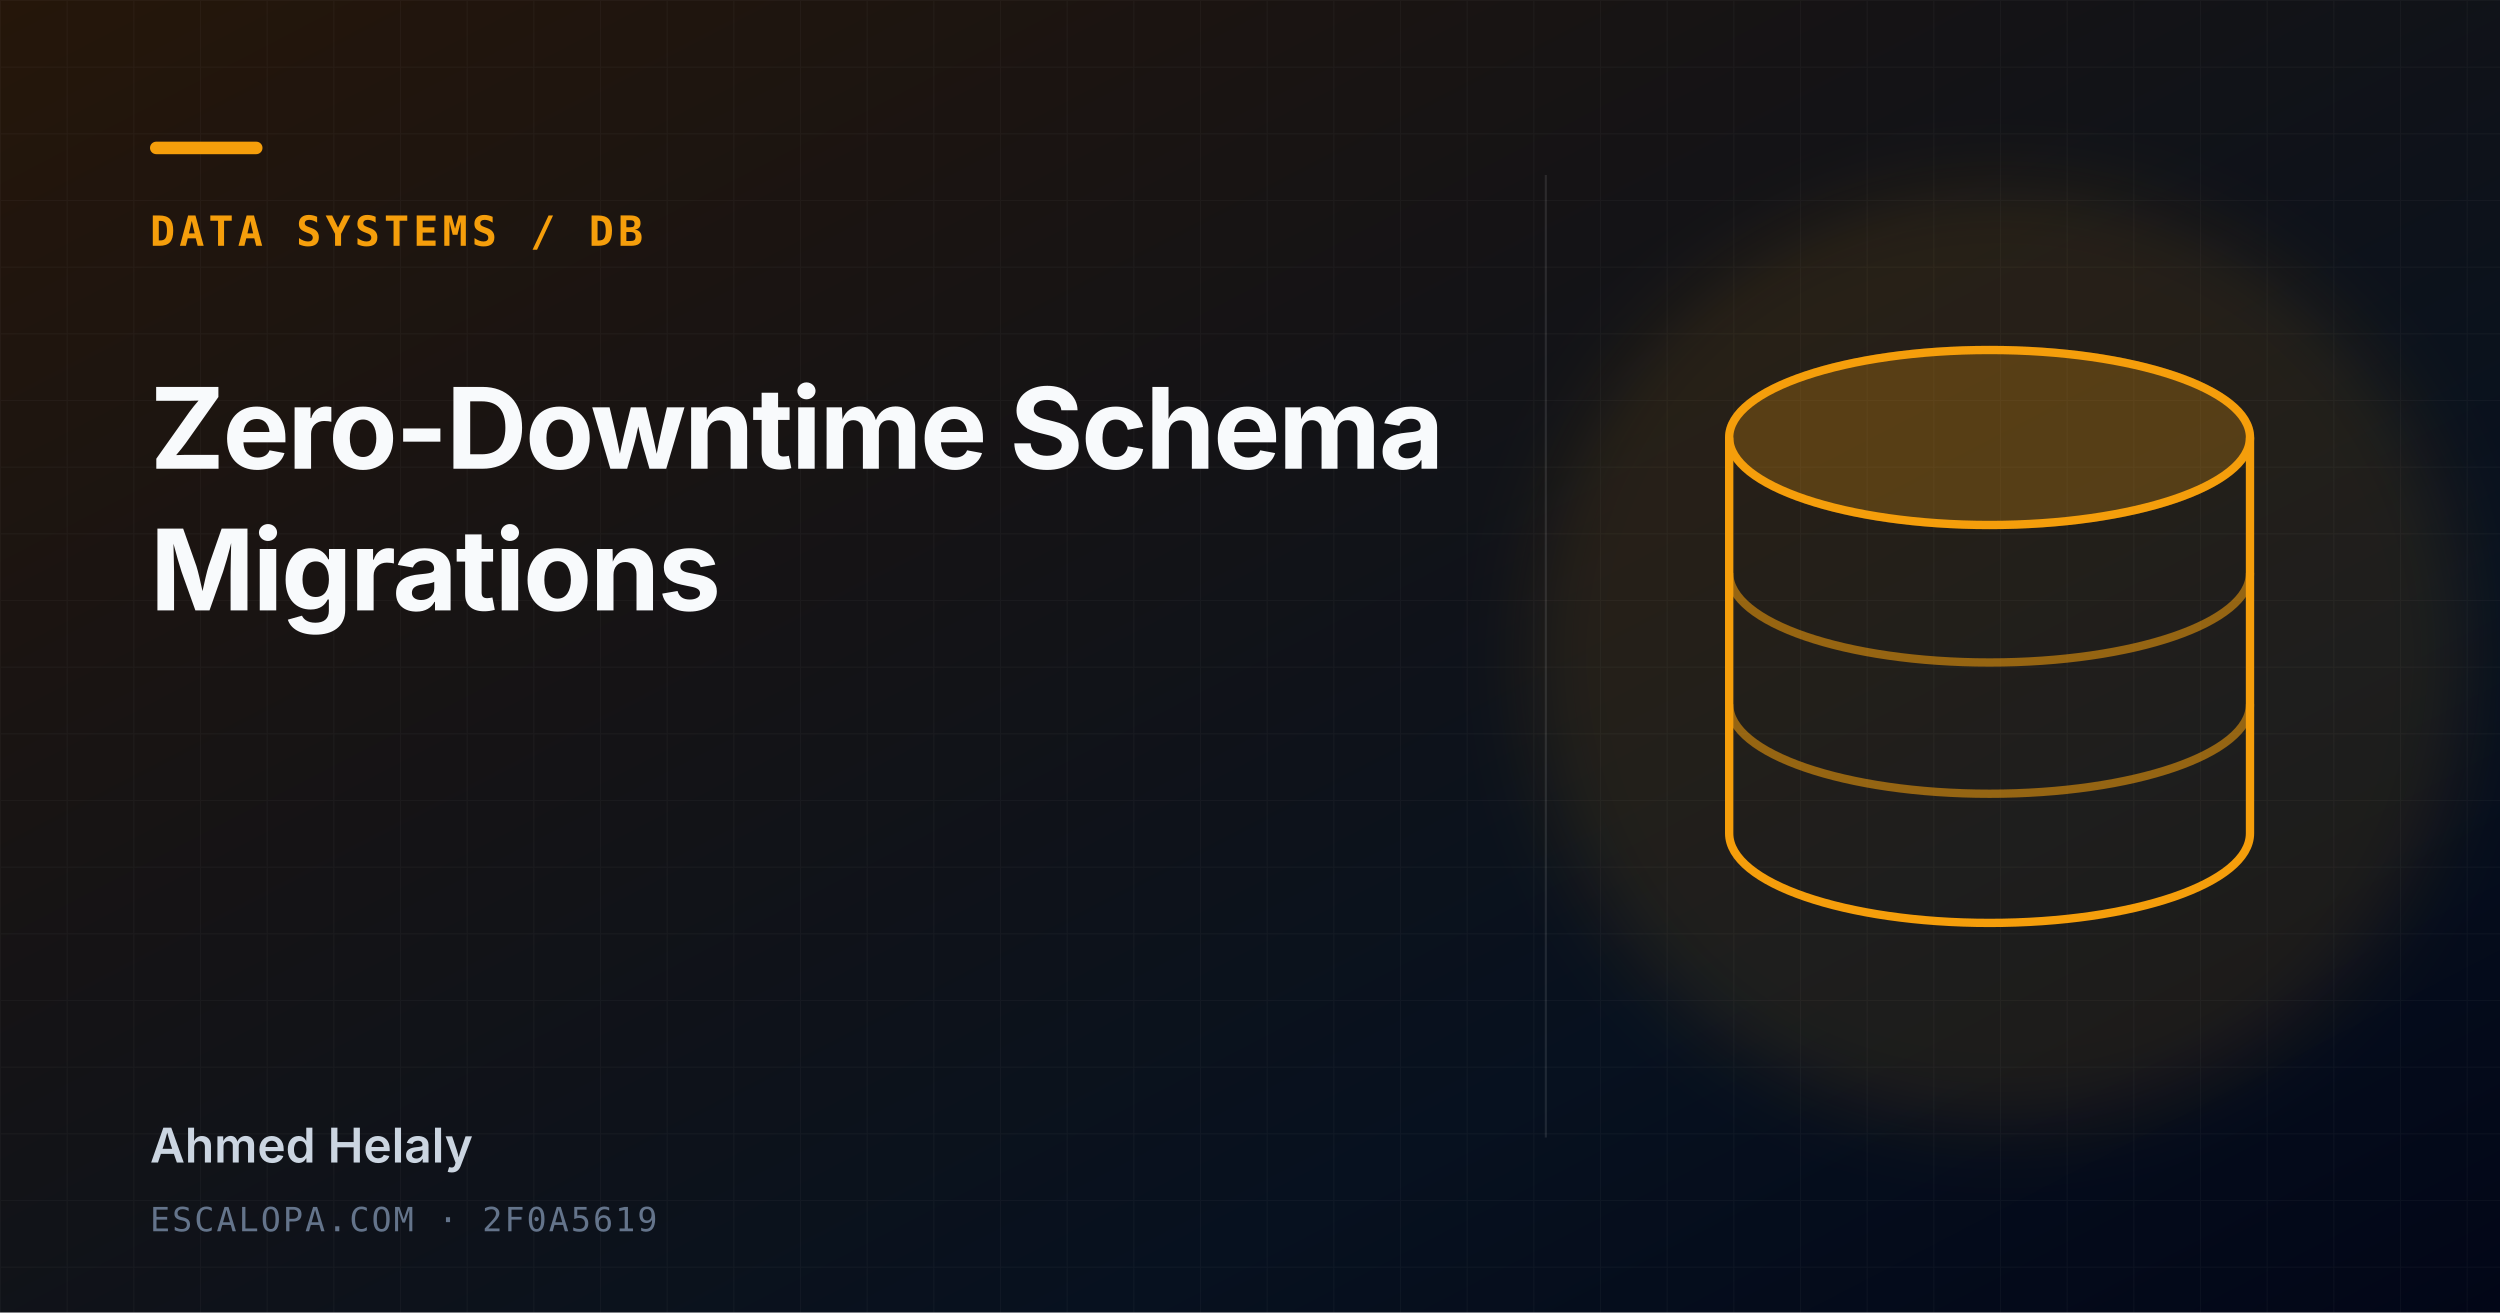
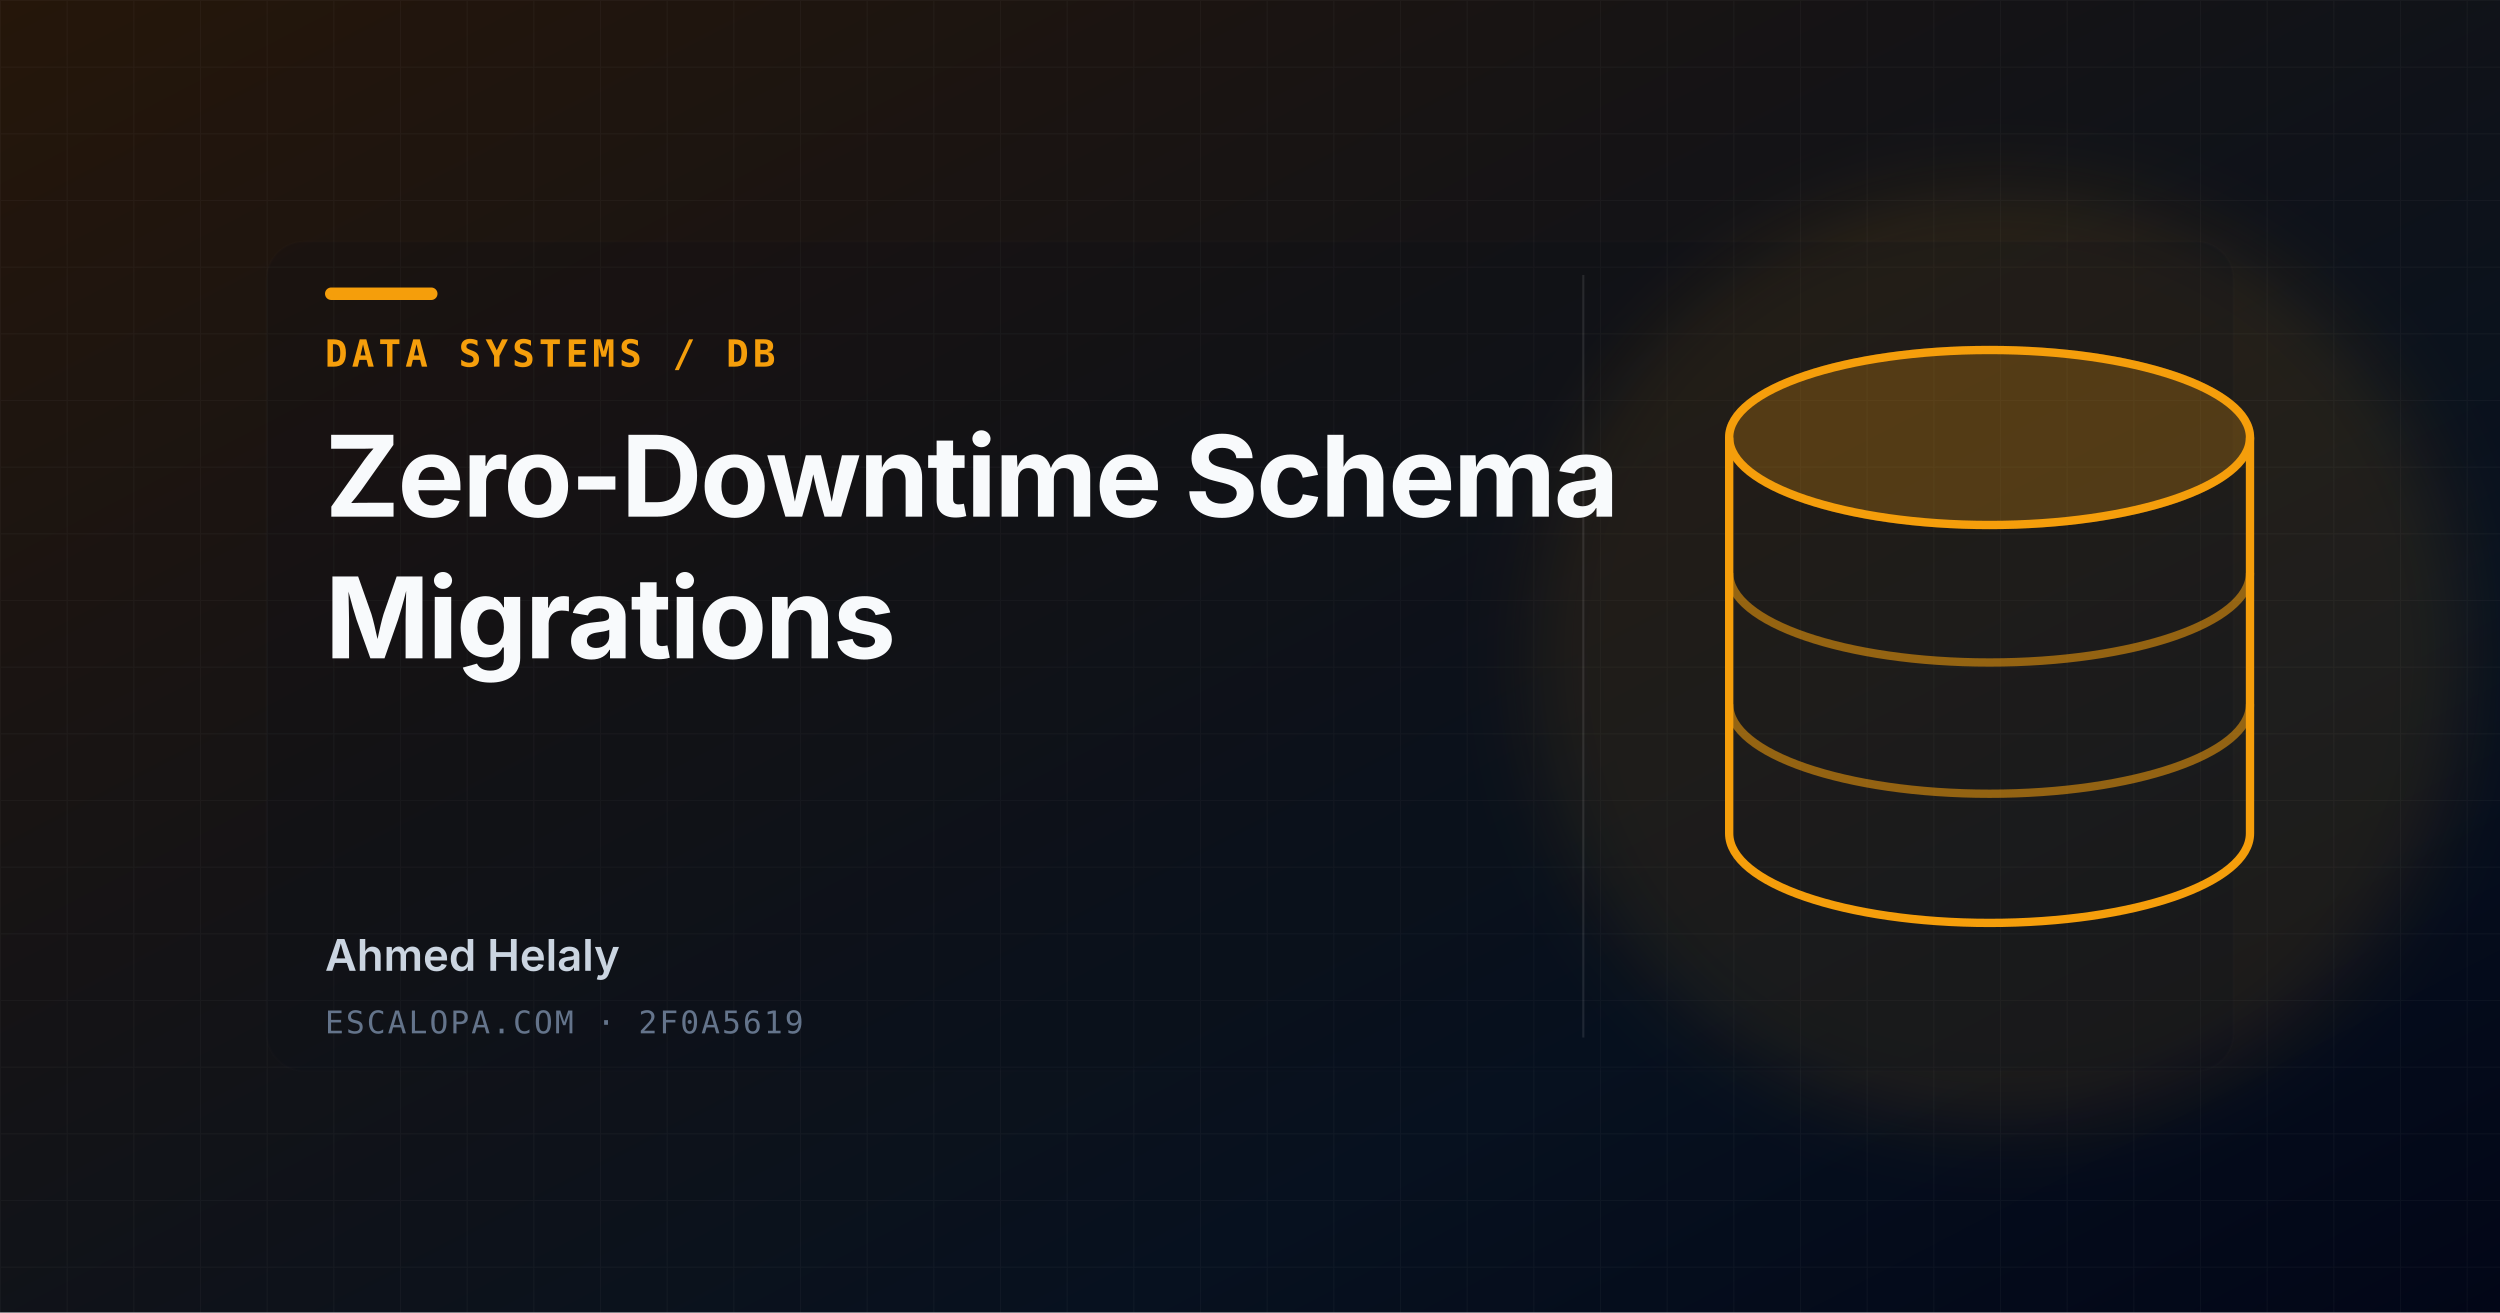
<svg xmlns="http://www.w3.org/2000/svg" width="1200" height="630" viewBox="0 0 1200 630" role="img" aria-label="Zero-Downtime Schema Migrations">
  <defs>
    <linearGradient id="g" x1="0" y1="0" x2="1" y2="1">
      <stop stop-color="#25160a" />
      <stop offset=".72" stop-color="#07111f" />
      <stop offset="1" stop-color="#020617" />
    </linearGradient>
    <pattern id="grid" width="32" height="32" patternUnits="userSpaceOnUse">
      <path d="M32 0H0v32" fill="none" stroke="#fff" stroke-width="1" opacity=".035" />
    </pattern>
    <filter id="glow">
      <feGaussianBlur stdDeviation="18" />
    </filter>
  </defs>
  <rect width="1200" height="630" fill="url(#g)" />
  <rect width="1200" height="630" fill="url(#grid)" />
  <circle cx="960" cy="315" r="225" fill="#f59e0b" opacity=".10" filter="url(#glow)" />
-   <path d="M742 84v462" stroke="#fff" stroke-width="1" opacity=".1" />
-   <rect x="72" y="68" width="54" height="6" rx="3" fill="#f59e0b" />
-   <text x="72" y="118" fill="#f59e0b" font-family="ui-monospace,SFMono-Regular,monospace" font-size="20" font-weight="700" letter-spacing="2">DATA SYSTEMS / DB</text>
-   <text x="72" y="225" fill="#f8fafc" font-family="Inter,Arial,sans-serif" font-size="54" font-weight="720" letter-spacing="-1">
-     <tspan x="72" dy="0">Zero-Downtime Schema</tspan>
-     <tspan x="72" dy="68">Migrations</tspan>
+   <rect x="128" y="116" width="944" height="398" rx="18" fill="#020617" opacity=".13" stroke="#fff" stroke-width="1" stroke-opacity=".05" />
+   <path d="M760 132v366" stroke="#fff" stroke-width="1" opacity=".1" />
+   <rect x="156" y="138" width="54" height="6" rx="3" fill="#f59e0b" />
+   <text x="156" y="176" fill="#f59e0b" font-family="ui-monospace,SFMono-Regular,monospace" font-size="18" font-weight="700" letter-spacing="2">DATA SYSTEMS / DB</text>
+   <text x="156" y="248" fill="#f8fafc" font-family="Inter,Arial,sans-serif" font-size="54" font-weight="720" letter-spacing="-1">
+     <tspan x="156" dy="0">Zero-Downtime Schema</tspan>
+     <tspan x="156" dy="68">Migrations</tspan>
  </text>
  <g fill="#07111f" stroke="#f59e0b" stroke-width="4">
    <ellipse cx="955" cy="210" rx="125" ry="42" fill="#f59e0b" opacity=".24" />
    <path d="M830 210v190c0 24 56 43 125 43s125-19 125-43V210" fill="none" />
    <path d="M830 275c0 24 56 43 125 43s125-19 125-43M830 338c0 24 56 43 125 43s125-19 125-43" fill="none" opacity=".55" />
    <ellipse cx="955" cy="210" rx="125" ry="42" fill="none" />
  </g>
-   <text x="72" y="558" fill="#cbd5e1" font-family="Inter,Arial,sans-serif" font-size="23" font-weight="600">Ahmed Helaly</text>
-   <text x="72" y="591" fill="#64748b" font-family="ui-monospace,SFMono-Regular,monospace" font-size="16" letter-spacing="1">ESCALOPA.COM  ·  2F0A5619</text>
+   <text x="156" y="466" fill="#cbd5e1" font-family="Inter,Arial,sans-serif" font-size="21" font-weight="600">Ahmed Helaly</text>
+   <text x="156" y="496" fill="#64748b" font-family="ui-monospace,SFMono-Regular,monospace" font-size="15" letter-spacing="1">ESCALOPA.COM  ·  2F0A5619</text>
</svg>
